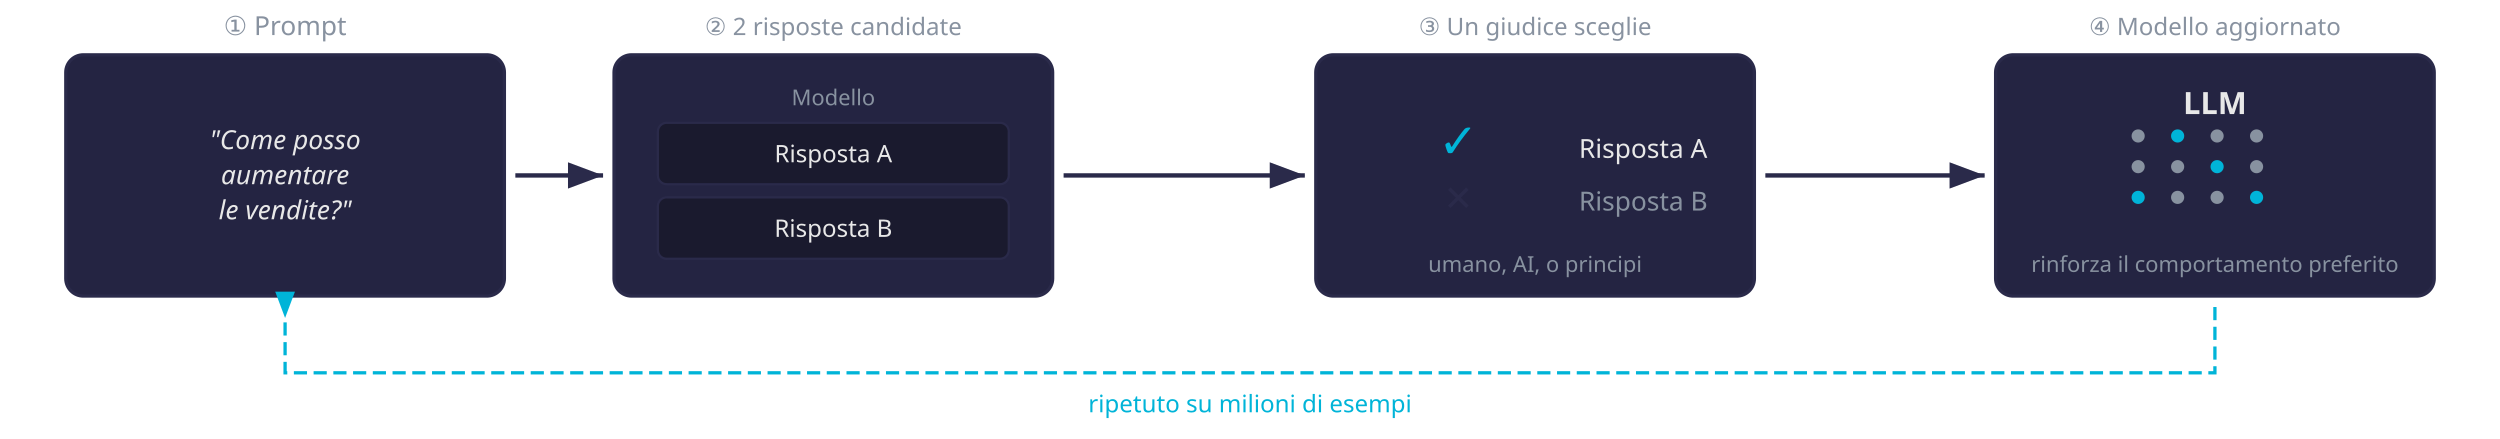
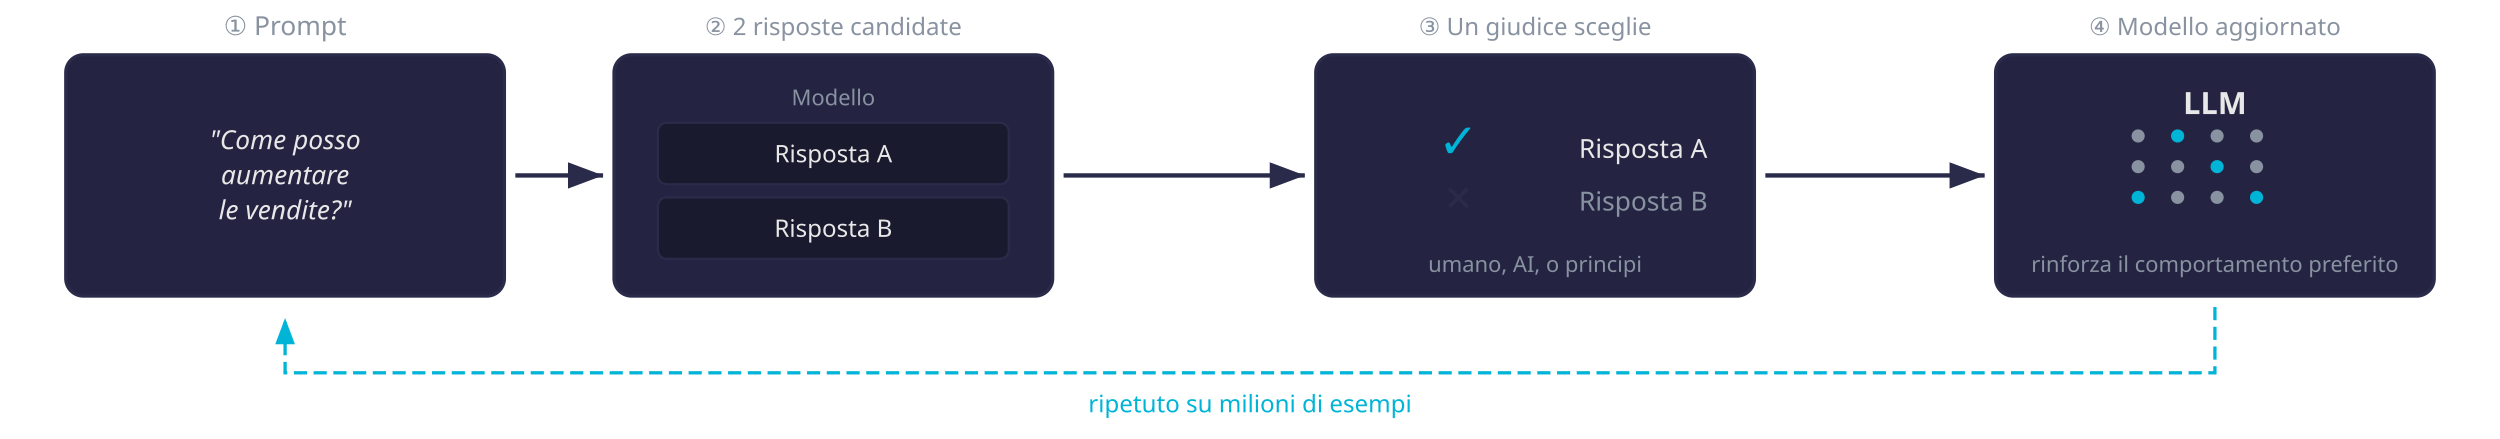
<svg xmlns="http://www.w3.org/2000/svg" viewBox="0 0 1140 200">
  <defs>
    <marker id="arrow-right" markerWidth="8" markerHeight="6" refX="8" refY="3" orient="auto">
      <path d="M0,0 L8,3 L0,6" fill="#2a2a4a" />
    </marker>
-     <marker id="arrow-left-accent" markerWidth="8" markerHeight="6" refX="0" refY="3" orient="auto">
-       <path d="M8,0 L0,3 L8,6" fill="#00b4d8" />
+     <marker id="arrow-left-accent" markerWidth="8" markerHeight="6" refX="8" refY="3" orient="auto">
+       <path d="M0,0 L8,3 L0,6" fill="#00b4d8" />
    </marker>
  </defs>
  <g id="step1">
    <rect x="30" y="25" width="200" height="110" rx="8" fill="#242442" stroke="#2a2a4a" stroke-width="1.5" />
    <text x="130" y="16" text-anchor="middle" font-family="sans-serif" font-size="12" fill="#8892a0">① Prompt</text>
    <text x="130" y="68" text-anchor="middle" font-family="sans-serif" font-size="12" fill="#e8e8e8" font-style="italic">"Come posso</text>
    <text x="130" y="84" text-anchor="middle" font-family="sans-serif" font-size="12" fill="#e8e8e8" font-style="italic">aumentare</text>
    <text x="130" y="100" text-anchor="middle" font-family="sans-serif" font-size="12" fill="#e8e8e8" font-style="italic">le vendite?"</text>
  </g>
  <line x1="235" y1="80" x2="275" y2="80" stroke="#2a2a4a" stroke-width="2" marker-end="url(#arrow-right)" />
  <g id="step2">
    <rect x="280" y="25" width="200" height="110" rx="8" fill="#242442" stroke="#2a2a4a" stroke-width="1.5" />
    <text x="380" y="16" text-anchor="middle" font-family="sans-serif" font-size="11" fill="#8892a0">② 2 risposte candidate</text>
    <text x="380" y="48" text-anchor="middle" font-family="sans-serif" font-size="10" fill="#8892a0">Modello</text>
    <rect x="300" y="56" width="160" height="28" rx="4" fill="#1a1a2e" stroke="#2a2a4a" stroke-width="1" />
    <text x="380" y="74" text-anchor="middle" font-family="sans-serif" font-size="11" fill="#e8e8e8">Risposta A</text>
    <rect x="300" y="90" width="160" height="28" rx="4" fill="#1a1a2e" stroke="#2a2a4a" stroke-width="1" />
    <text x="380" y="108" text-anchor="middle" font-family="sans-serif" font-size="11" fill="#e8e8e8">Risposta B</text>
  </g>
  <line x1="485" y1="80" x2="595" y2="80" stroke="#2a2a4a" stroke-width="2" marker-end="url(#arrow-right)" />
  <g id="step3">
    <rect x="600" y="25" width="200" height="110" rx="8" fill="#242442" stroke="#2a2a4a" stroke-width="1.5" />
    <text x="700" y="16" text-anchor="middle" font-family="sans-serif" font-size="11" fill="#8892a0">③ Un giudice sceglie</text>
    <text x="665" y="72" text-anchor="middle" font-family="sans-serif" font-size="22" fill="#00b4d8">✓</text>
    <text x="720" y="72" text-anchor="start" font-family="sans-serif" font-size="12" fill="#e8e8e8">Risposta A</text>
    <text x="665" y="96" text-anchor="middle" font-family="sans-serif" font-size="16" fill="#2a2a4a">✕</text>
    <text x="720" y="96" text-anchor="start" font-family="sans-serif" font-size="12" fill="#8892a0">Risposta B</text>
    <text x="700" y="124" text-anchor="middle" font-family="sans-serif" font-size="10" fill="#8892a0">umano, AI, o principi</text>
  </g>
  <line x1="805" y1="80" x2="905" y2="80" stroke="#2a2a4a" stroke-width="2" marker-end="url(#arrow-right)" />
  <g id="step4">
    <rect x="910" y="25" width="200" height="110" rx="8" fill="#242442" stroke="#2a2a4a" stroke-width="1.5" />
    <text x="1010" y="16" text-anchor="middle" font-family="sans-serif" font-size="11" fill="#8892a0">④ Modello aggiornato</text>
    <text x="1010" y="52" text-anchor="middle" font-family="sans-serif" font-size="14" font-weight="bold" fill="#e8e8e8">LLM</text>
    <g transform="translate(975, 62)">
      <circle cx="0" cy="0" r="3" fill="#8892a0" />
      <circle cx="18" cy="0" r="3" fill="#00b4d8" />
      <circle cx="36" cy="0" r="3" fill="#8892a0" />
      <circle cx="54" cy="0" r="3" fill="#8892a0" />
      <circle cx="0" cy="14" r="3" fill="#8892a0" />
      <circle cx="18" cy="14" r="3" fill="#8892a0" />
      <circle cx="36" cy="14" r="3" fill="#00b4d8" />
      <circle cx="54" cy="14" r="3" fill="#8892a0" />
      <circle cx="0" cy="28" r="3" fill="#00b4d8" />
      <circle cx="18" cy="28" r="3" fill="#8892a0" />
      <circle cx="36" cy="28" r="3" fill="#8892a0" />
      <circle cx="54" cy="28" r="3" fill="#00b4d8" />
    </g>
    <text x="1010" y="124" text-anchor="middle" font-family="sans-serif" font-size="10" fill="#8892a0">rinforza il comportamento preferito</text>
  </g>
  <g id="return-arrow">
    <path d="M1010,140 L1010,170 L130,170 L130,145" fill="none" stroke="#00b4d8" stroke-width="1.5" stroke-dasharray="6,3" marker-end="url(#arrow-left-accent)" />
    <text x="570" y="188" text-anchor="middle" font-family="sans-serif" font-size="11" fill="#00b4d8">ripetuto su milioni di esempi</text>
  </g>
</svg>
